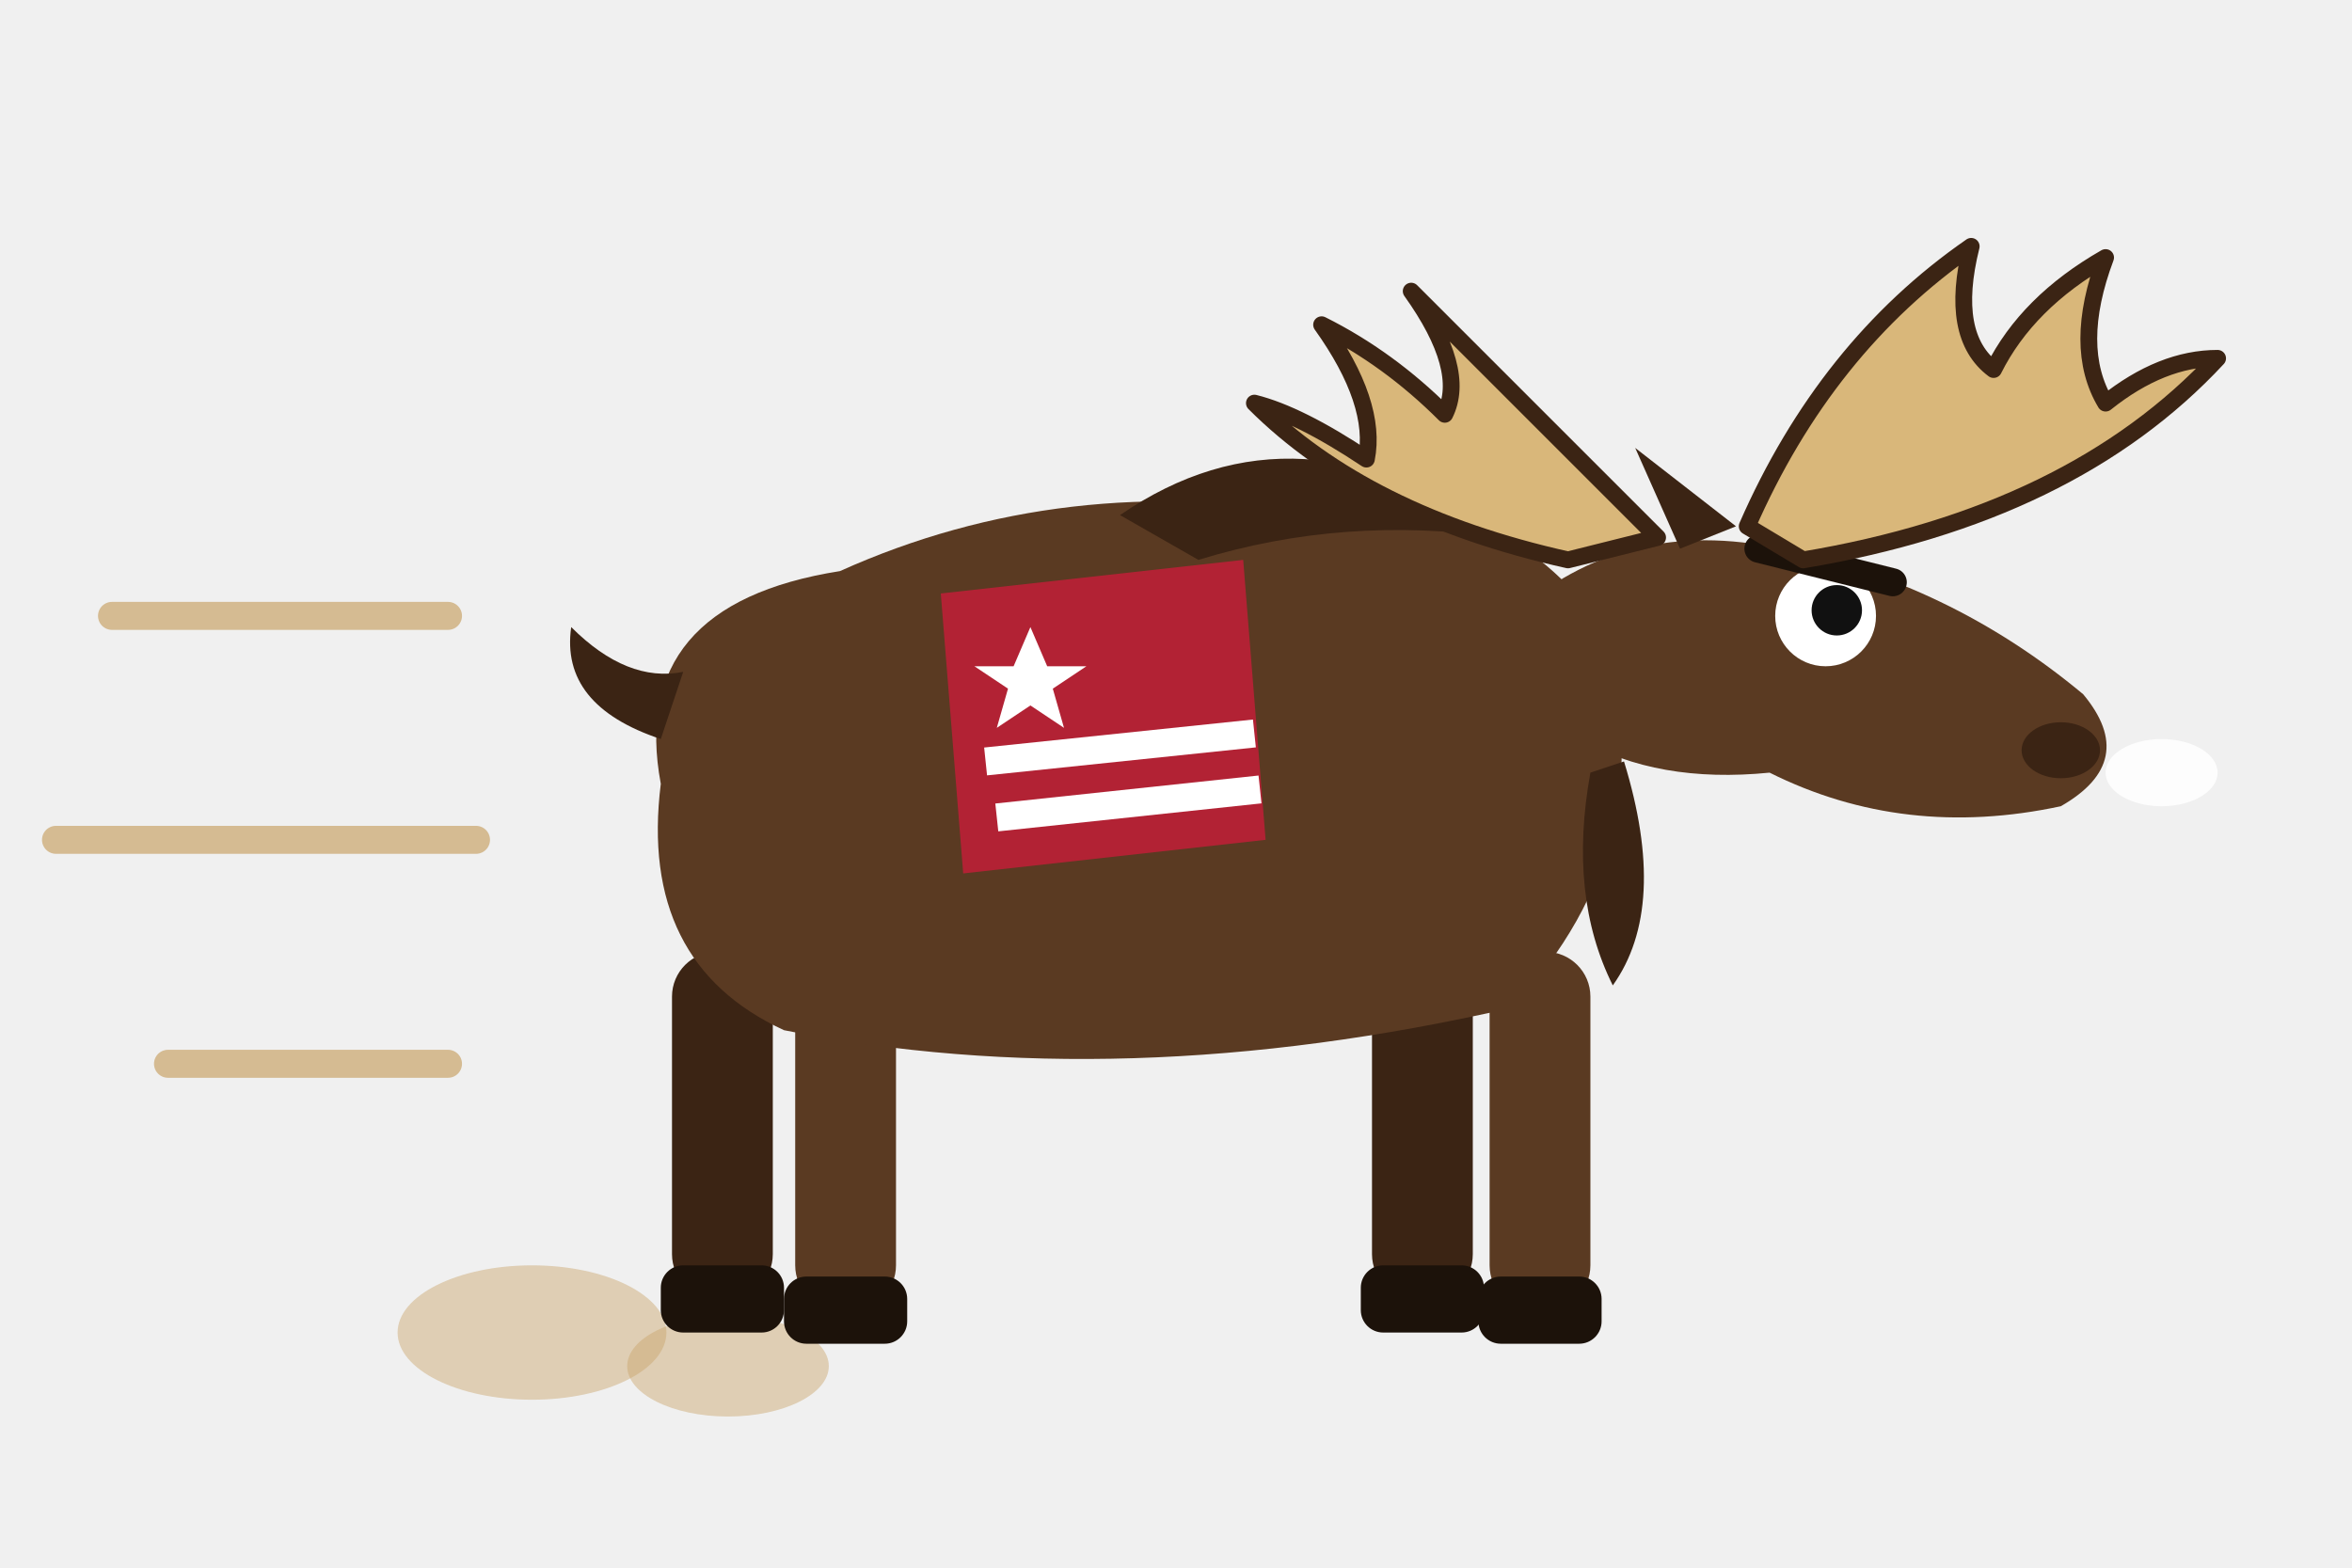
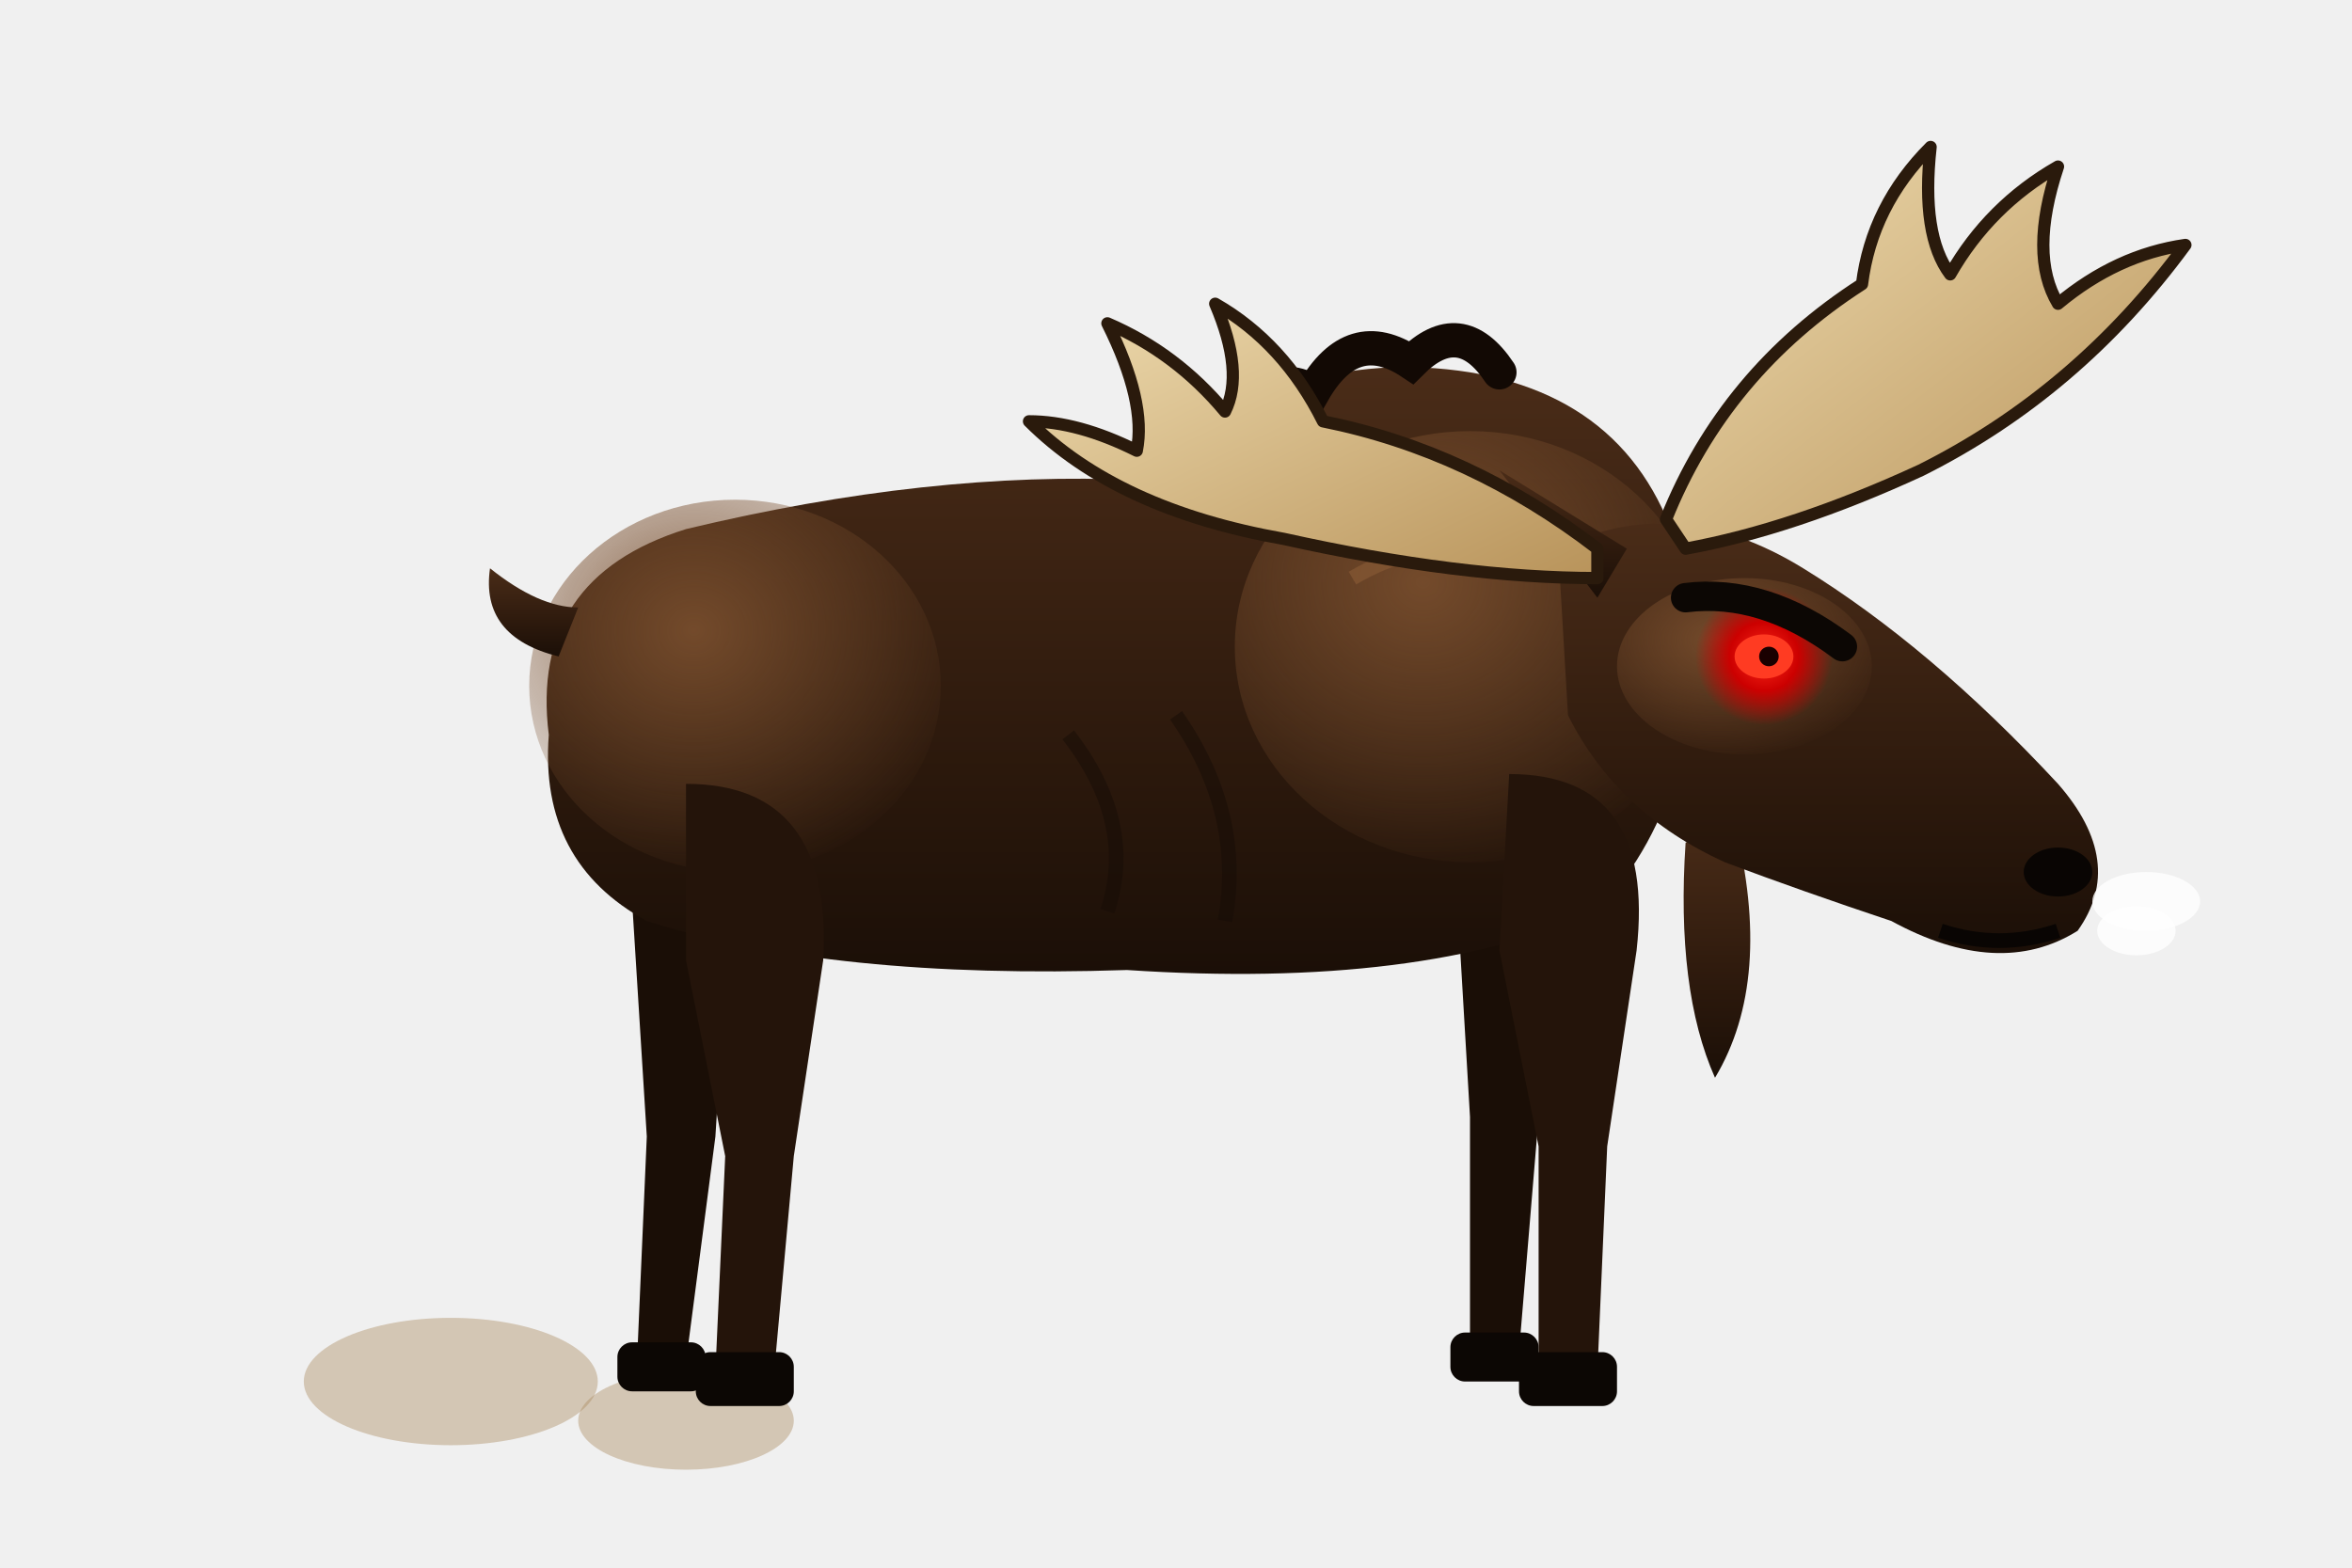
- <svg xmlns="http://www.w3.org/2000/svg" viewBox="0 0 420 280" role="img" aria-labelledby="t">
+ <svg xmlns="http://www.w3.org/2000/svg" viewBox="0 0 480 320" role="img" aria-labelledby="t">
+   <defs>
+     <linearGradient id="hide" x1="0" y1="0" x2="0" y2="1">
+       <stop offset="0" stop-color="#4a2c18" />
+       <stop offset=".6" stop-color="#2e1a0d" />
+       <stop offset="1" stop-color="#1b0f07" />
+     </linearGradient>
+     <radialGradient id="muscle" cx=".4" cy=".35" r=".7">
+       <stop offset="0" stop-color="#7a4f2e" stop-opacity=".9" />
+       <stop offset="1" stop-color="#7a4f2e" stop-opacity="0" />
+     </radialGradient>
+     <linearGradient id="bone" x1="0" y1="0" x2="1" y2="1">
+       <stop offset="0" stop-color="#efdcb0" />
+       <stop offset="1" stop-color="#b8935a" />
+     </linearGradient>
+     <radialGradient id="glow">
+       <stop offset="0" stop-color="#ff2a1a" />
+       <stop offset=".5" stop-color="#c00" />
+       <stop offset="1" stop-color="#c00" stop-opacity="0" />
+     </radialGradient>
+   </defs>
  <style>
-     .body{fill:#5a3a22}.dark{fill:#3b2414}.antler{fill:#d9b77a;stroke:#3b2414;stroke-width:3;stroke-linejoin:round}
-     .eye{fill:#fff}.pupil{fill:#111}.hoof{fill:#1c120a}.speed{stroke:#c9a46a;stroke-width:5;stroke-linecap:round;opacity:.7}
-     .dust{fill:#c9a46a;opacity:.45}.steam{fill:#fff;opacity:.85}.flag{fill:#b22234}.star{fill:#fff}
-     .rig{animation:bob .36s ease-in-out infinite;transform-origin:210px 150px}
-     .legF{animation:legA .36s ease-in-out infinite;transform-box:fill-box;transform-origin:50% 0}
-     .legB{animation:legB .36s ease-in-out infinite;transform-box:fill-box;transform-origin:50% 0}
-     .head{animation:nod .36s ease-in-out infinite;transform-origin:300px 110px}
-     .speed{animation:zip .36s linear infinite}.s2{animation-delay:-.12s}.s3{animation-delay:-.24s}
-     .dust{animation:puff .72s ease-out infinite;transform-box:fill-box;transform-origin:center}.d2{animation-delay:-.36s}
-     .steam{animation:huff .72s ease-out infinite;transform-box:fill-box;transform-origin:left center}
-     .pupil{animation:dart 1.4s steps(1) infinite}
-     @keyframes bob{50%{transform:translateY(-9px) rotate(-2deg)}}
-     @keyframes legA{0%,100%{transform:rotate(38deg)}50%{transform:rotate(-32deg)}}
-     @keyframes legB{0%,100%{transform:rotate(-32deg)}50%{transform:rotate(38deg)}}
-     @keyframes nod{50%{transform:rotate(6deg)}}
-     @keyframes zip{0%{transform:translateX(30px);opacity:0}30%{opacity:.8}100%{transform:translateX(-60px);opacity:0}}
-     @keyframes puff{0%{transform:scale(.3);opacity:.6}100%{transform:scale(1.6) translateX(-20px);opacity:0}}
-     @keyframes huff{0%{transform:scale(.2);opacity:.9}100%{transform:scale(1.4) translateX(14px);opacity:0}}
-     @keyframes dart{0%{transform:translate(0,0)}50%{transform:translate(2px,-2px)}}
+     .hide{fill:url(#hide)}.leg{fill:#24140a}.legn{fill:#1a0e06}.hoof{fill:#0c0704}
+     .mus{fill:url(#muscle)}.bone{fill:url(#bone);stroke:#2a1a0c;stroke-width:2.5;stroke-linejoin:round}
+     .dust{fill:#a8865a;opacity:.4}.steam{fill:#fff;opacity:.8}
+     .rig{animation:bob .4s ease-in-out infinite;transform-origin:240px 170px}
+     .a{animation:legA .4s ease-in-out infinite;transform-box:fill-box;transform-origin:50% 4%}
+     .b{animation:legB .4s ease-in-out infinite;transform-box:fill-box;transform-origin:50% 4%}
+     .head{animation:nod .4s ease-in-out infinite;transform-origin:330px 130px}
+     .dust{animation:puff .8s ease-out infinite;transform-box:fill-box;transform-origin:center}.d2{animation-delay:-.4s}
+     .steam{animation:huff .8s ease-out infinite;transform-box:fill-box;transform-origin:left center}.st2{animation-delay:-.4s}
+     .eye{animation:burn 1.2s ease-in-out infinite}
+     @keyframes bob{50%{transform:translateY(-8px) rotate(-1.5deg)}}
+     @keyframes legA{0%,100%{transform:rotate(30deg)}50%{transform:rotate(-26deg)}}
+     @keyframes legB{0%,100%{transform:rotate(-26deg)}50%{transform:rotate(30deg)}}
+     @keyframes nod{50%{transform:rotate(5deg)}}
+     @keyframes puff{0%{transform:scale(.3);opacity:.55}100%{transform:scale(1.8) translateX(-24px);opacity:0}}
+     @keyframes huff{0%{transform:scale(.2);opacity:.9}100%{transform:scale(1.5) translate(16px,6px);opacity:0}}
+     @keyframes burn{50%{opacity:.55}}
    @media (prefers-reduced-motion:reduce){*{animation:none!important}}
  </style>
-   <line class="speed" x1="20" y1="110" x2="80" y2="110" />
-   <line class="speed s2" x1="10" y1="150" x2="85" y2="150" />
-   <line class="speed s3" x1="30" y1="190" x2="80" y2="190" />
-   <ellipse class="dust" cx="95" cy="238" rx="24" ry="12" />
-   <ellipse class="dust d2" cx="130" cy="244" rx="18" ry="9" />
+   <ellipse class="dust" cx="92" cy="282" rx="30" ry="13" />
+   <ellipse class="dust d2" cx="140" cy="290" rx="22" ry="10" />
  <g class="rig">
-     <g class="legB">
-       <rect class="dark" x="120" y="170" width="18" height="62" rx="8" />
-       <rect class="hoof" x="118" y="226" width="22" height="12" rx="4" />
+     <g class="b">
+       <path class="legn" d="M128 168 L150 168 L146 232 L140 278 L130 278 L132 232Z" />
+       <rect class="hoof" x="126" y="274" width="18" height="10" rx="3" />
    </g>
-     <g class="legF">
-       <rect class="body" x="142" y="172" width="18" height="62" rx="8" />
-       <rect class="hoof" x="140" y="228" width="22" height="12" rx="4" />
+     <g class="a">
+       <path class="legn" d="M296 160 L318 160 L314 228 L310 276 L300 276 L300 228Z" />
+       <rect class="hoof" x="296" y="272" width="18" height="10" rx="3" />
    </g>
-     <g class="legF">
-       <rect class="dark" x="245" y="168" width="18" height="64" rx="8" />
-       <rect class="hoof" x="243" y="226" width="22" height="12" rx="4" />
+     <path class="hide" d="M112 150 Q108 118 140 108 Q190 96 232 98 Q262 70 300 76 Q336 82 344 118 Q350 160 326 186 Q290 202 230 198 Q170 200 132 188 Q110 176 112 150Z" />
+     <ellipse class="mus" cx="300" cy="132" rx="48" ry="44" />
+     <ellipse class="mus" cx="150" cy="140" rx="42" ry="38" />
+     <path d="M218 150 Q232 168 226 186 M240 146 Q254 166 250 188" stroke="#160b05" stroke-width="3" fill="none" opacity=".5" />
+     <path d="M276 118 Q300 104 326 120" stroke="#8a5b35" stroke-width="3" fill="none" opacity=".6" />
+     <path d="M232 98 Q244 84 252 90 Q258 74 268 80 Q276 66 288 74 Q298 64 306 76" stroke="#120904" stroke-width="7" fill="none" stroke-linecap="round" />
+     <path class="hide" d="M114 134 Q98 130 100 116 Q110 124 118 124Z" />
+     <g class="a">
+       <path class="leg" d="M140 160 Q170 160 168 196 L162 236 L158 280 L146 280 L148 236 L140 196Z" />
+       <rect class="hoof" x="142" y="276" width="20" height="11" rx="3" />
    </g>
-     <g class="legB">
-       <rect class="body" x="266" y="170" width="18" height="64" rx="8" />
-       <rect class="hoof" x="264" y="228" width="22" height="12" rx="4" />
+     <g class="b">
+       <path class="leg" d="M308 158 Q338 158 334 194 L328 234 L326 280 L314 280 L314 234 L306 194Z" />
+       <rect class="hoof" x="310" y="276" width="20" height="11" rx="3" />
    </g>
-     <path class="body" d="M118 140 Q112 108 150 102 Q190 84 236 92 Q268 86 286 112 Q298 150 270 180 Q200 196 140 184 Q114 172 118 140Z" />
-     <path class="dark" d="M200 92 Q232 70 268 96 Q240 92 214 100Z" />
-     <path class="dark" d="M118 132 Q100 126 102 112 Q112 122 122 120Z" />
-     <path class="flag" d="M168 106 L222 100 L226 150 L172 156Z" />
-     <path class="star" d="M184 112 l3 7 7 0-6 4 2 7-6-4-6 4 2-7-6-4 7 0z" />
-     <path d="M176 136 L224 131 M178 146 L225 141" stroke="#fff" stroke-width="5" />
    <g class="head">
-       <path class="body" d="M270 110 Q290 92 318 98 Q348 104 372 124 Q382 136 368 144 Q340 150 316 138 Q296 140 282 132Z" />
-       <path class="dark" d="M290 136 Q298 162 288 176 Q280 160 284 138Z" />
-       <ellipse class="dark" cx="368" cy="134" rx="7" ry="5" />
-       <circle class="eye" cx="326" cy="110" r="9" />
-       <circle class="pupil" cx="328" cy="109" r="4.5" />
-       <path d="M314 98 L338 104" stroke="#1c120a" stroke-width="5" stroke-linecap="round" />
-       <path class="dark" d="M300 98 L292 80 L310 94Z" />
-       <path class="antler" d="M296 96 Q270 70 252 52 Q262 66 258 74 Q248 64 236 58 Q246 72 244 82 Q232 74 224 72 Q244 92 280 100Z" />
-       <path class="antler" d="M312 94 Q326 62 352 44 Q348 60 356 66 Q362 54 376 46 Q370 62 376 72 Q386 64 396 64 Q370 92 322 100Z" />
-       <ellipse class="steam" cx="386" cy="138" rx="10" ry="6" />
+       <path class="hide" d="M354 168 Q362 200 350 220 Q342 202 344 172Z" />
+       <path class="hide" d="M318 112 Q342 100 368 116 Q394 132 420 160 Q434 176 424 190 Q408 200 386 188 Q368 182 352 176 Q330 166 320 146Z" />
+       <ellipse class="mus" cx="356" cy="136" rx="26" ry="18" />
+       <ellipse cx="420" cy="178" rx="7" ry="5" fill="#090503" />
+       <path d="M396 190 Q408 194 420 190" stroke="#090503" stroke-width="3" fill="none" />
+       <path class="hide" d="M332 112 L306 96 L326 122Z" />
+       <circle class="eye" cx="360" cy="134" r="14" fill="url(#glow)" />
+       <ellipse cx="360" cy="134" rx="6" ry="4.5" fill="#ff3b22" />
+       <circle cx="361" cy="134" r="2" fill="#1a0000" />
+       <path d="M344 122 Q360 120 376 132" stroke="#0c0704" stroke-width="6" stroke-linecap="round" fill="none" />
+       <path class="bone" d="M326 112 Q300 92 270 86 Q262 70 248 62 Q254 76 250 84 Q240 72 226 66 Q234 82 232 92 Q220 86 210 86 Q228 104 262 110 Q298 118 326 118Z" />
+       <path class="bone" d="M340 106 Q352 76 380 58 Q382 42 394 30 Q392 48 398 56 Q406 42 420 34 Q414 52 420 62 Q432 52 446 50 Q424 80 392 96 Q366 108 344 112Z" />
+       <ellipse class="steam" cx="438" cy="184" rx="11" ry="6" />
+       <ellipse class="steam st2" cx="436" cy="190" rx="8" ry="5" />
    </g>
  </g>
</svg>
